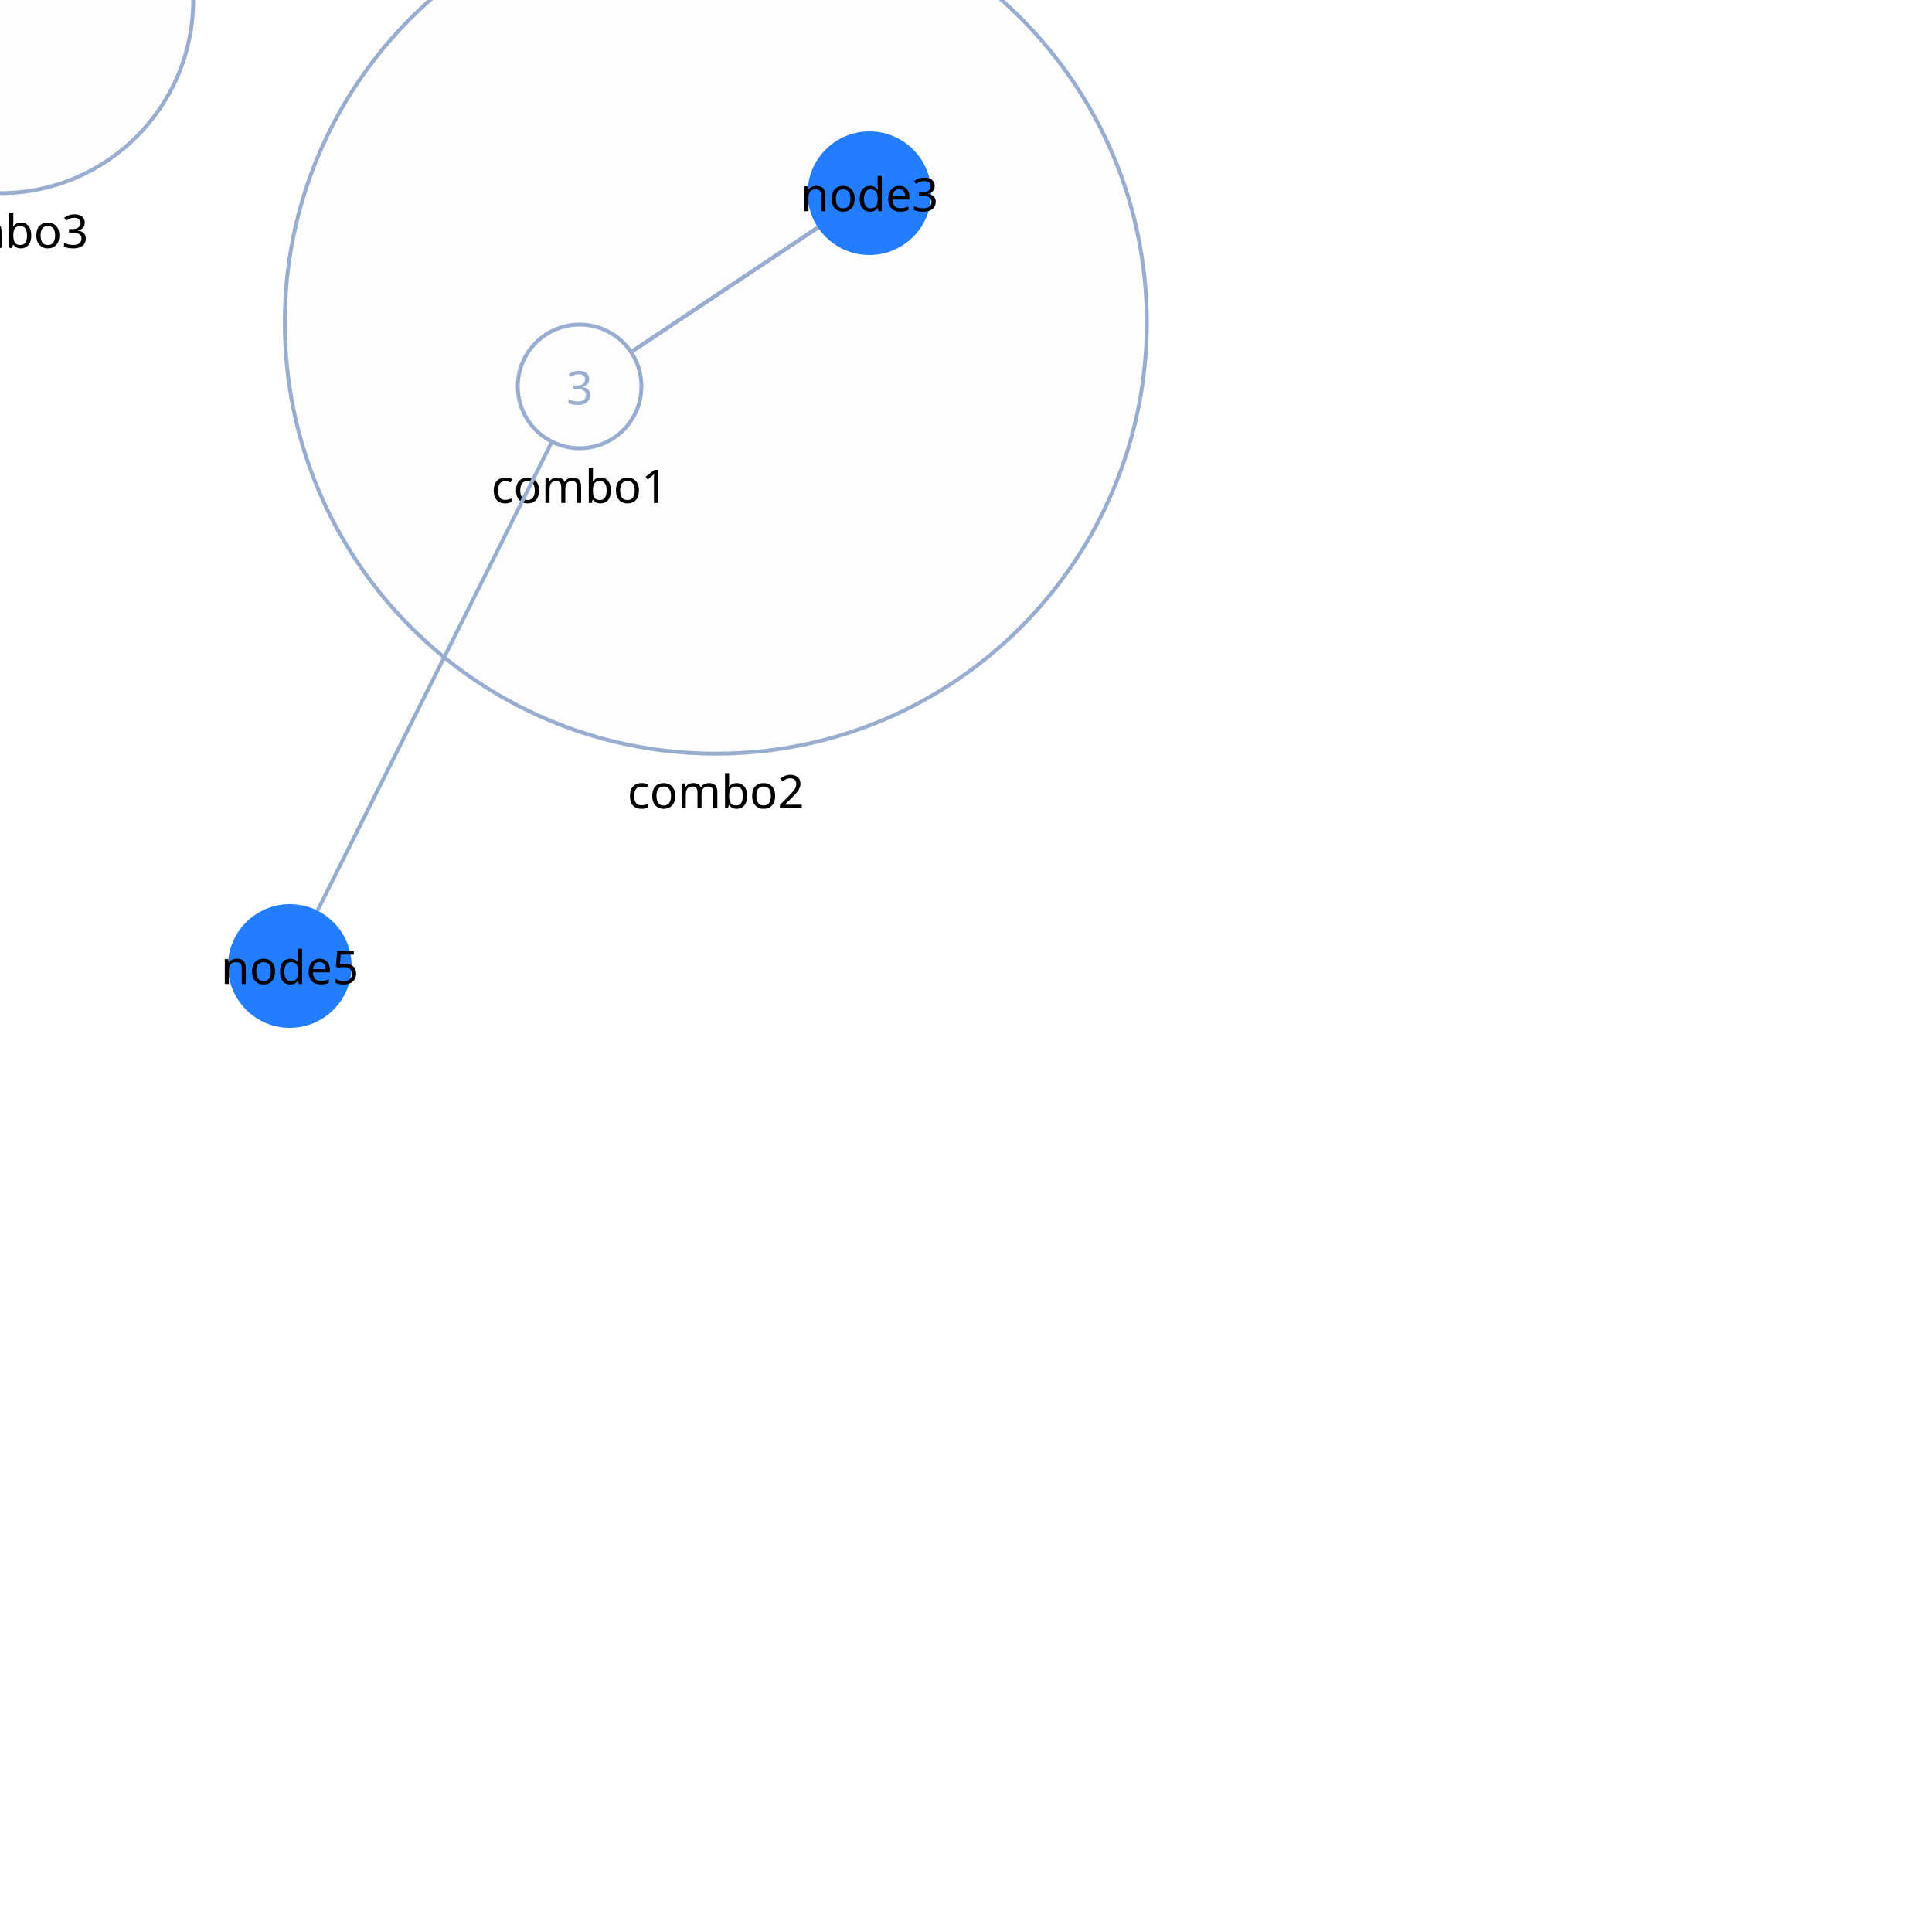
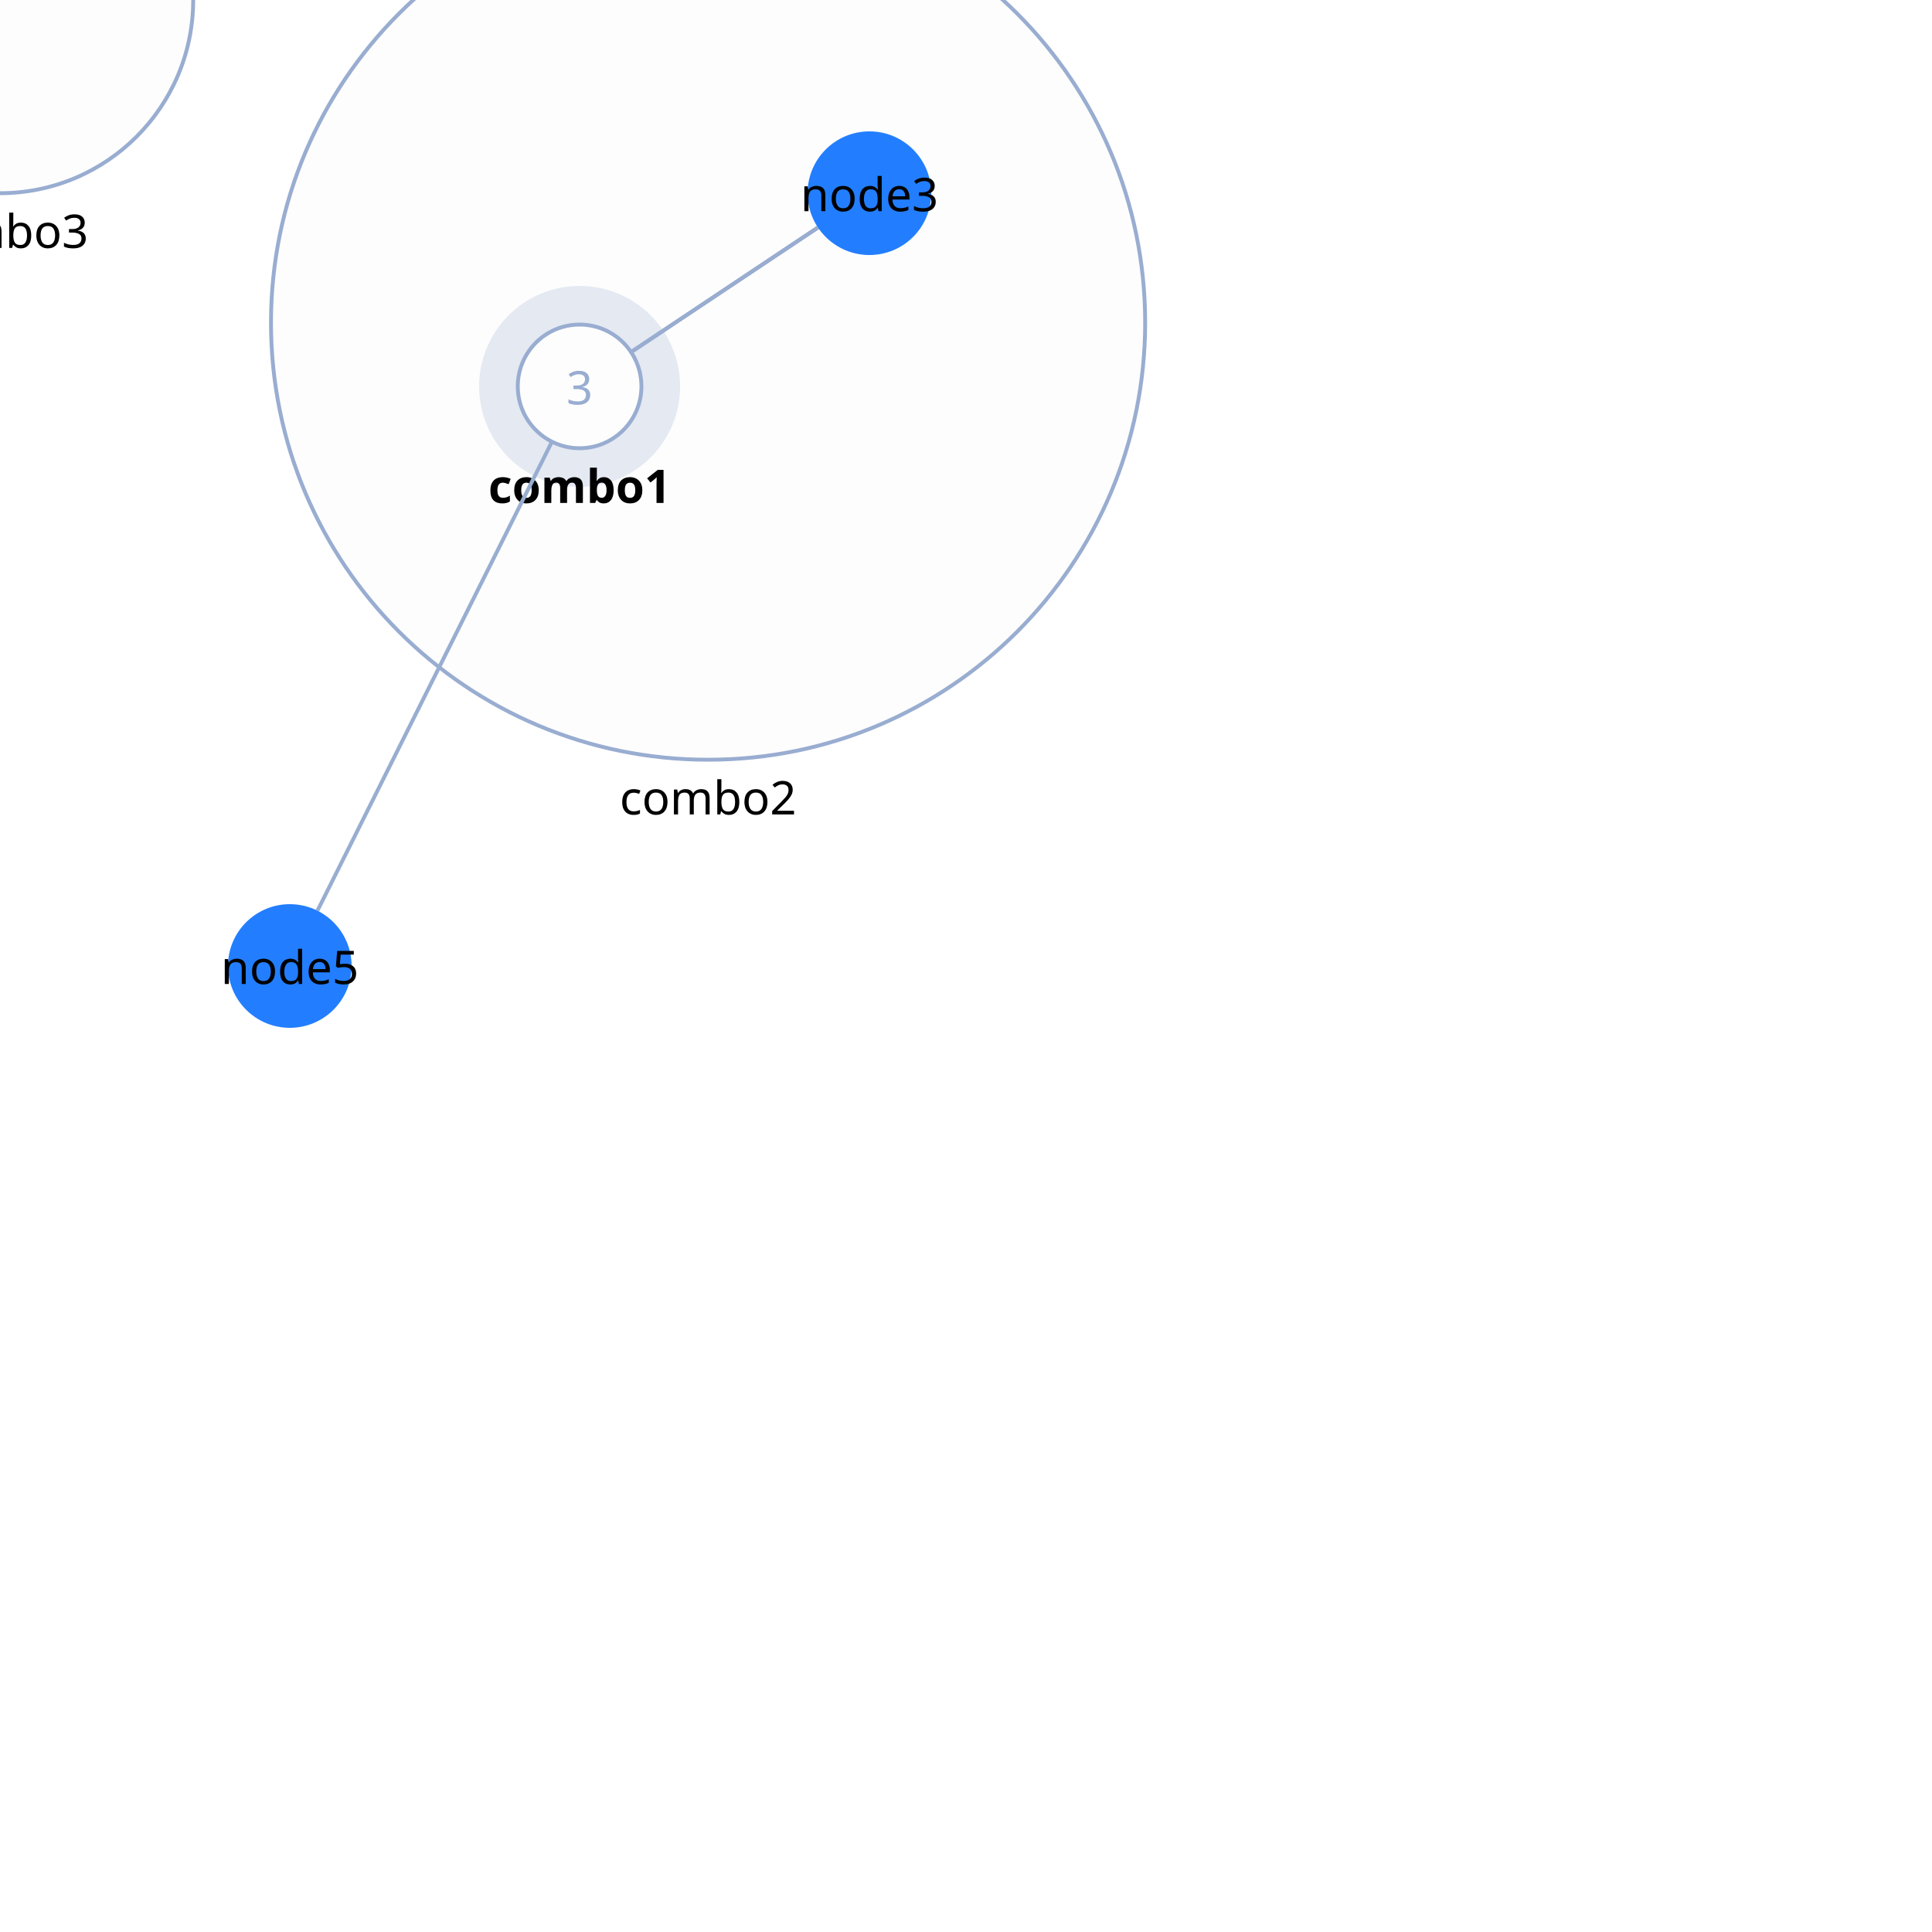
<svg xmlns="http://www.w3.org/2000/svg" width="500" height="500" style="background: transparent; position: fixed; outline: none;" color-interpolation-filters="sRGB" tabindex="1">
  <defs />
  <g transform="matrix(1,0,0,1,0,0)">
    <g fill="none" transform="matrix(1,0,0,1,0,0)">
      <g fill="none" stroke="transparent" stroke-width="01" />
      <g fill="none" transform="matrix(1,0,0,1,0,0)">
-         <g fill="none" transform="matrix(1,0,0,1,185.25,83.5)">
+         <g fill="none" transform="matrix(1,0,0,1,183.25,83.5)">
          <g transform="matrix(1,0,0,1,0,0)">
-             <circle fill="rgba(253,253,253,1)" transform="translate(-111.5474,-111.5474)" cx="111.547" cy="111.547" stroke-width="1" stroke="rgba(153,173,209,1)" r="111.547" width="174.5" height="139" />
+             <circle fill="rgba(253,253,253,1)" transform="translate(-113.1186,-113.1186)" cx="113.119" cy="113.119" stroke-width="1" stroke="rgba(153,173,209,1)" r="113.119" width="178.5" height="139" />
          </g>
-           <g transform="matrix(1,0,0,1,0,113.5474)">
+           <g transform="matrix(1,0,0,1,0,115.1186)">
            <text fill="rgba(0,0,0,1)" dominant-baseline="central" paint-order="stroke" dx="0" dy="7.5px" text-anchor="middle" font-size="12" font-family="sans-serif" font-weight="normal" font-variant="normal" font-style="normal" stroke-width="0">combo2</text>
          </g>
        </g>
        <g fill="none" transform="matrix(1,0,0,1,150,100)">
+           <g transform="matrix(1,0,0,1,0,0)">
+             <circle fill="rgba(253,253,253,1)" transform="translate(-16,-16)" cx="16" cy="16" opacity="0.25" stroke-width="20" stroke="rgba(153,173,209,1)" r="16" width="48" height="24" pointer-events="none" />
+           </g>
          <g transform="matrix(1,0,0,1,0,0)">
            <circle fill="rgba(253,253,253,1)" transform="translate(-16,-16)" cx="16" cy="16" stroke-width="1" stroke="rgba(153,173,209,1)" r="16" width="48" height="24" />
          </g>
          <g transform="matrix(1,0,0,1,0,0)">
            <text fill="rgba(153,173,209,1)" dominant-baseline="central" paint-order="stroke" dx="0" font-size="12" font-family="sans-serif" font-weight="normal" font-variant="normal" font-style="normal" stroke-width="0" text-anchor="middle">3</text>
          </g>
          <g transform="matrix(1,0,0,1,0,18)">
-             <text fill="rgba(0,0,0,1)" dominant-baseline="central" paint-order="stroke" dx="0" dy="7.5px" text-anchor="middle" font-size="12" font-family="sans-serif" font-weight="normal" font-variant="normal" font-style="normal" stroke-width="0">combo1</text>
+             <text fill="rgba(0,0,0,1)" dominant-baseline="central" paint-order="stroke" dx="0" dy="7.5px" text-anchor="middle" font-size="12" font-family="sans-serif" font-weight="700" font-variant="normal" font-style="normal" stroke-width="0">combo1</text>
          </g>
        </g>
        <g fill="none" transform="matrix(1,0,0,1,0,0)">
          <g transform="matrix(1,0,0,1,0,0)">
            <circle fill="rgba(253,253,253,1)" transform="translate(-50,-50)" cx="50" cy="50" stroke-width="1" stroke="rgba(153,173,209,1)" r="50" width="20" height="10" />
          </g>
          <g transform="matrix(1,0,0,1,0,52)">
            <text fill="rgba(0,0,0,1)" dominant-baseline="central" paint-order="stroke" dx="0" dy="7.5px" text-anchor="middle" font-size="12" font-family="sans-serif" font-weight="normal" font-variant="normal" font-style="normal" stroke-width="0">combo3</text>
          </g>
        </g>
      </g>
      <g fill="none" transform="matrix(1,0,0,1,0,0)">
        <g fill="none" transform="matrix(1,0,0,1,0,0)">
          <g transform="matrix(1,0,0,1,88.3128,58.8752)">
            <line fill="none" x1="0" y1="0" x2="123.374" y2="82.25" stroke-width="1" stroke="rgba(153,173,209,1)" visibility="hidden" />
            <line fill="none" x1="0" y1="0" x2="0" y2="0" stroke-width="3" stroke="transparent" visibility="hidden" />
          </g>
        </g>
        <g fill="none" transform="matrix(1,0,0,1,0,0)">
          <g transform="matrix(1,0,0,1,91,50)">
            <line fill="none" x1="0" y1="0" x2="118" y2="0" stroke-width="1" stroke="rgba(153,173,209,1)" visibility="hidden" />
            <line fill="none" x1="0" y1="0" x2="0" y2="0" stroke-width="3" stroke="transparent" visibility="hidden" />
          </g>
        </g>
        <g fill="none" transform="matrix(1,0,0,1,0,0)">
          <g transform="matrix(1,0,0,1,75,66)">
            <line fill="none" x1="0" y1="0" x2="0" y2="68" stroke-width="1" stroke="rgba(153,173,209,1)" visibility="hidden" />
            <line fill="none" x1="0" y1="0" x2="0" y2="0" stroke-width="3" stroke="transparent" visibility="hidden" />
          </g>
        </g>
        <g fill="none" transform="matrix(1,0,0,1,0,0)">
          <g transform="matrix(1,0,0,1,225,66)">
            <line fill="none" x1="0" y1="68" x2="0" y2="0" stroke-width="1" stroke="rgba(153,173,209,1)" visibility="hidden" />
            <line fill="none" x1="0" y1="0" x2="0" y2="0" stroke-width="3" stroke="transparent" visibility="hidden" />
          </g>
        </g>
        <g fill="none" transform="matrix(1,0,0,1,0,0)">
          <g transform="matrix(1,0,0,1,88.3128,58.8752)">
            <line fill="none" x1="123.374" y1="0" x2="0" y2="82.25" stroke-width="1" stroke="rgba(153,173,209,1)" visibility="hidden" />
            <line fill="none" x1="0" y1="0" x2="0" y2="0" stroke-width="3" stroke="transparent" visibility="hidden" />
          </g>
        </g>
        <g fill="none" transform="matrix(1,0,0,1,0,0)">
          <g transform="matrix(1,0,0,1,75,166)">
            <line fill="none" x1="0" y1="0" x2="0" y2="68" stroke-width="1" stroke="rgba(153,173,209,1)" visibility="hidden" />
            <line fill="none" x1="0" y1="0" x2="0" y2="0" stroke-width="3" stroke="transparent" visibility="hidden" />
          </g>
        </g>
        <g fill="none" transform="matrix(1,0,0,1,0,0)">
          <g transform="matrix(1,0,0,1,163.3128,58.8752)">
            <line fill="none" x1="0" y1="32.25" x2="48.374" y2="0" stroke-width="1" stroke="rgba(153,173,209,1)" />
            <line fill="none" x1="0" y1="41.125" x2="61.687" y2="0" stroke-width="3" stroke="transparent" />
          </g>
        </g>
        <g fill="none" transform="matrix(1,0,0,1,0,0)">
          <g transform="matrix(1,0,0,1,163.3128,58.8752)">
            <line fill="none" x1="48.374" y1="0" x2="0" y2="32.25" stroke-width="1" stroke="rgba(153,173,209,1)" />
            <line fill="none" x1="61.687" y1="0" x2="0" y2="41.125" stroke-width="3" stroke="transparent" />
          </g>
        </g>
        <g fill="none" transform="matrix(1,0,0,1,0,0)">
          <g transform="matrix(1,0,0,1,82.15542,114.3108)">
            <line fill="none" x1="60.689" y1="0" x2="0" y2="121.378" stroke-width="1" stroke="rgba(153,173,209,1)" />
            <line fill="none" x1="0.908" y1="0" x2="0" y2="1.817" stroke-width="3" stroke="transparent" />
          </g>
        </g>
      </g>
      <g fill="none" transform="matrix(1,0,0,1,0,0)">
        <g fill="none" transform="matrix(1,0,0,1,75,50)">
          <g transform="matrix(1,0,0,1,0,0)">
            <circle fill="rgba(34,126,255,1)" transform="translate(-16,-16)" cx="16" cy="16" r="16" stroke-width="0" visibility="hidden" />
          </g>
          <g transform="matrix(1,0,0,1,0,0)">
            <text fill="rgba(0,0,0,1)" dominant-baseline="central" paint-order="stroke" dx="0" text-anchor="middle" font-size="12" font-family="sans-serif" font-weight="normal" font-variant="normal" font-style="normal" stroke-width="0" visibility="hidden">node1</text>
          </g>
        </g>
        <g fill="none" transform="matrix(1,0,0,1,225,150)">
          <g transform="matrix(1,0,0,1,0,0)">
            <circle fill="rgba(34,126,255,1)" transform="translate(-16,-16)" cx="16" cy="16" r="16" stroke-width="0" visibility="hidden" />
          </g>
          <g transform="matrix(1,0,0,1,0,0)">
            <text fill="rgba(0,0,0,1)" dominant-baseline="central" paint-order="stroke" dx="0" text-anchor="middle" font-size="12" font-family="sans-serif" font-weight="normal" font-variant="normal" font-style="normal" stroke-width="0" visibility="hidden">node2</text>
          </g>
        </g>
        <g fill="none" transform="matrix(1,0,0,1,225,50)">
          <g transform="matrix(1,0,0,1,0,0)">
            <circle fill="rgba(34,126,255,1)" transform="translate(-16,-16)" cx="16" cy="16" r="16" stroke-width="0" />
          </g>
          <g transform="matrix(1,0,0,1,0,0)">
            <text fill="rgba(0,0,0,1)" dominant-baseline="central" paint-order="stroke" dx="0" text-anchor="middle" font-size="12" font-family="sans-serif" font-weight="normal" font-variant="normal" font-style="normal" stroke-width="0">node3</text>
          </g>
        </g>
        <g fill="none" transform="matrix(1,0,0,1,75,150)">
          <g transform="matrix(1,0,0,1,0,0)">
            <circle fill="rgba(34,126,255,1)" transform="translate(-16,-16)" cx="16" cy="16" r="16" stroke-width="0" visibility="hidden" />
          </g>
          <g transform="matrix(1,0,0,1,0,0)">
            <text fill="rgba(0,0,0,1)" dominant-baseline="central" paint-order="stroke" dx="0" text-anchor="middle" font-size="12" font-family="sans-serif" font-weight="normal" font-variant="normal" font-style="normal" stroke-width="0" visibility="hidden">node4</text>
          </g>
        </g>
        <g fill="none" transform="matrix(1,0,0,1,75,250)">
          <g transform="matrix(1,0,0,1,0,0)">
            <circle fill="rgba(34,126,255,1)" transform="translate(-16,-16)" cx="16" cy="16" r="16" stroke-width="0" />
          </g>
          <g transform="matrix(1,0,0,1,0,0)">
            <text fill="rgba(0,0,0,1)" dominant-baseline="central" paint-order="stroke" dx="0" text-anchor="middle" font-size="12" font-family="sans-serif" font-weight="normal" font-variant="normal" font-style="normal" stroke-width="0">node5</text>
          </g>
        </g>
      </g>
    </g>
  </g>
</svg>
